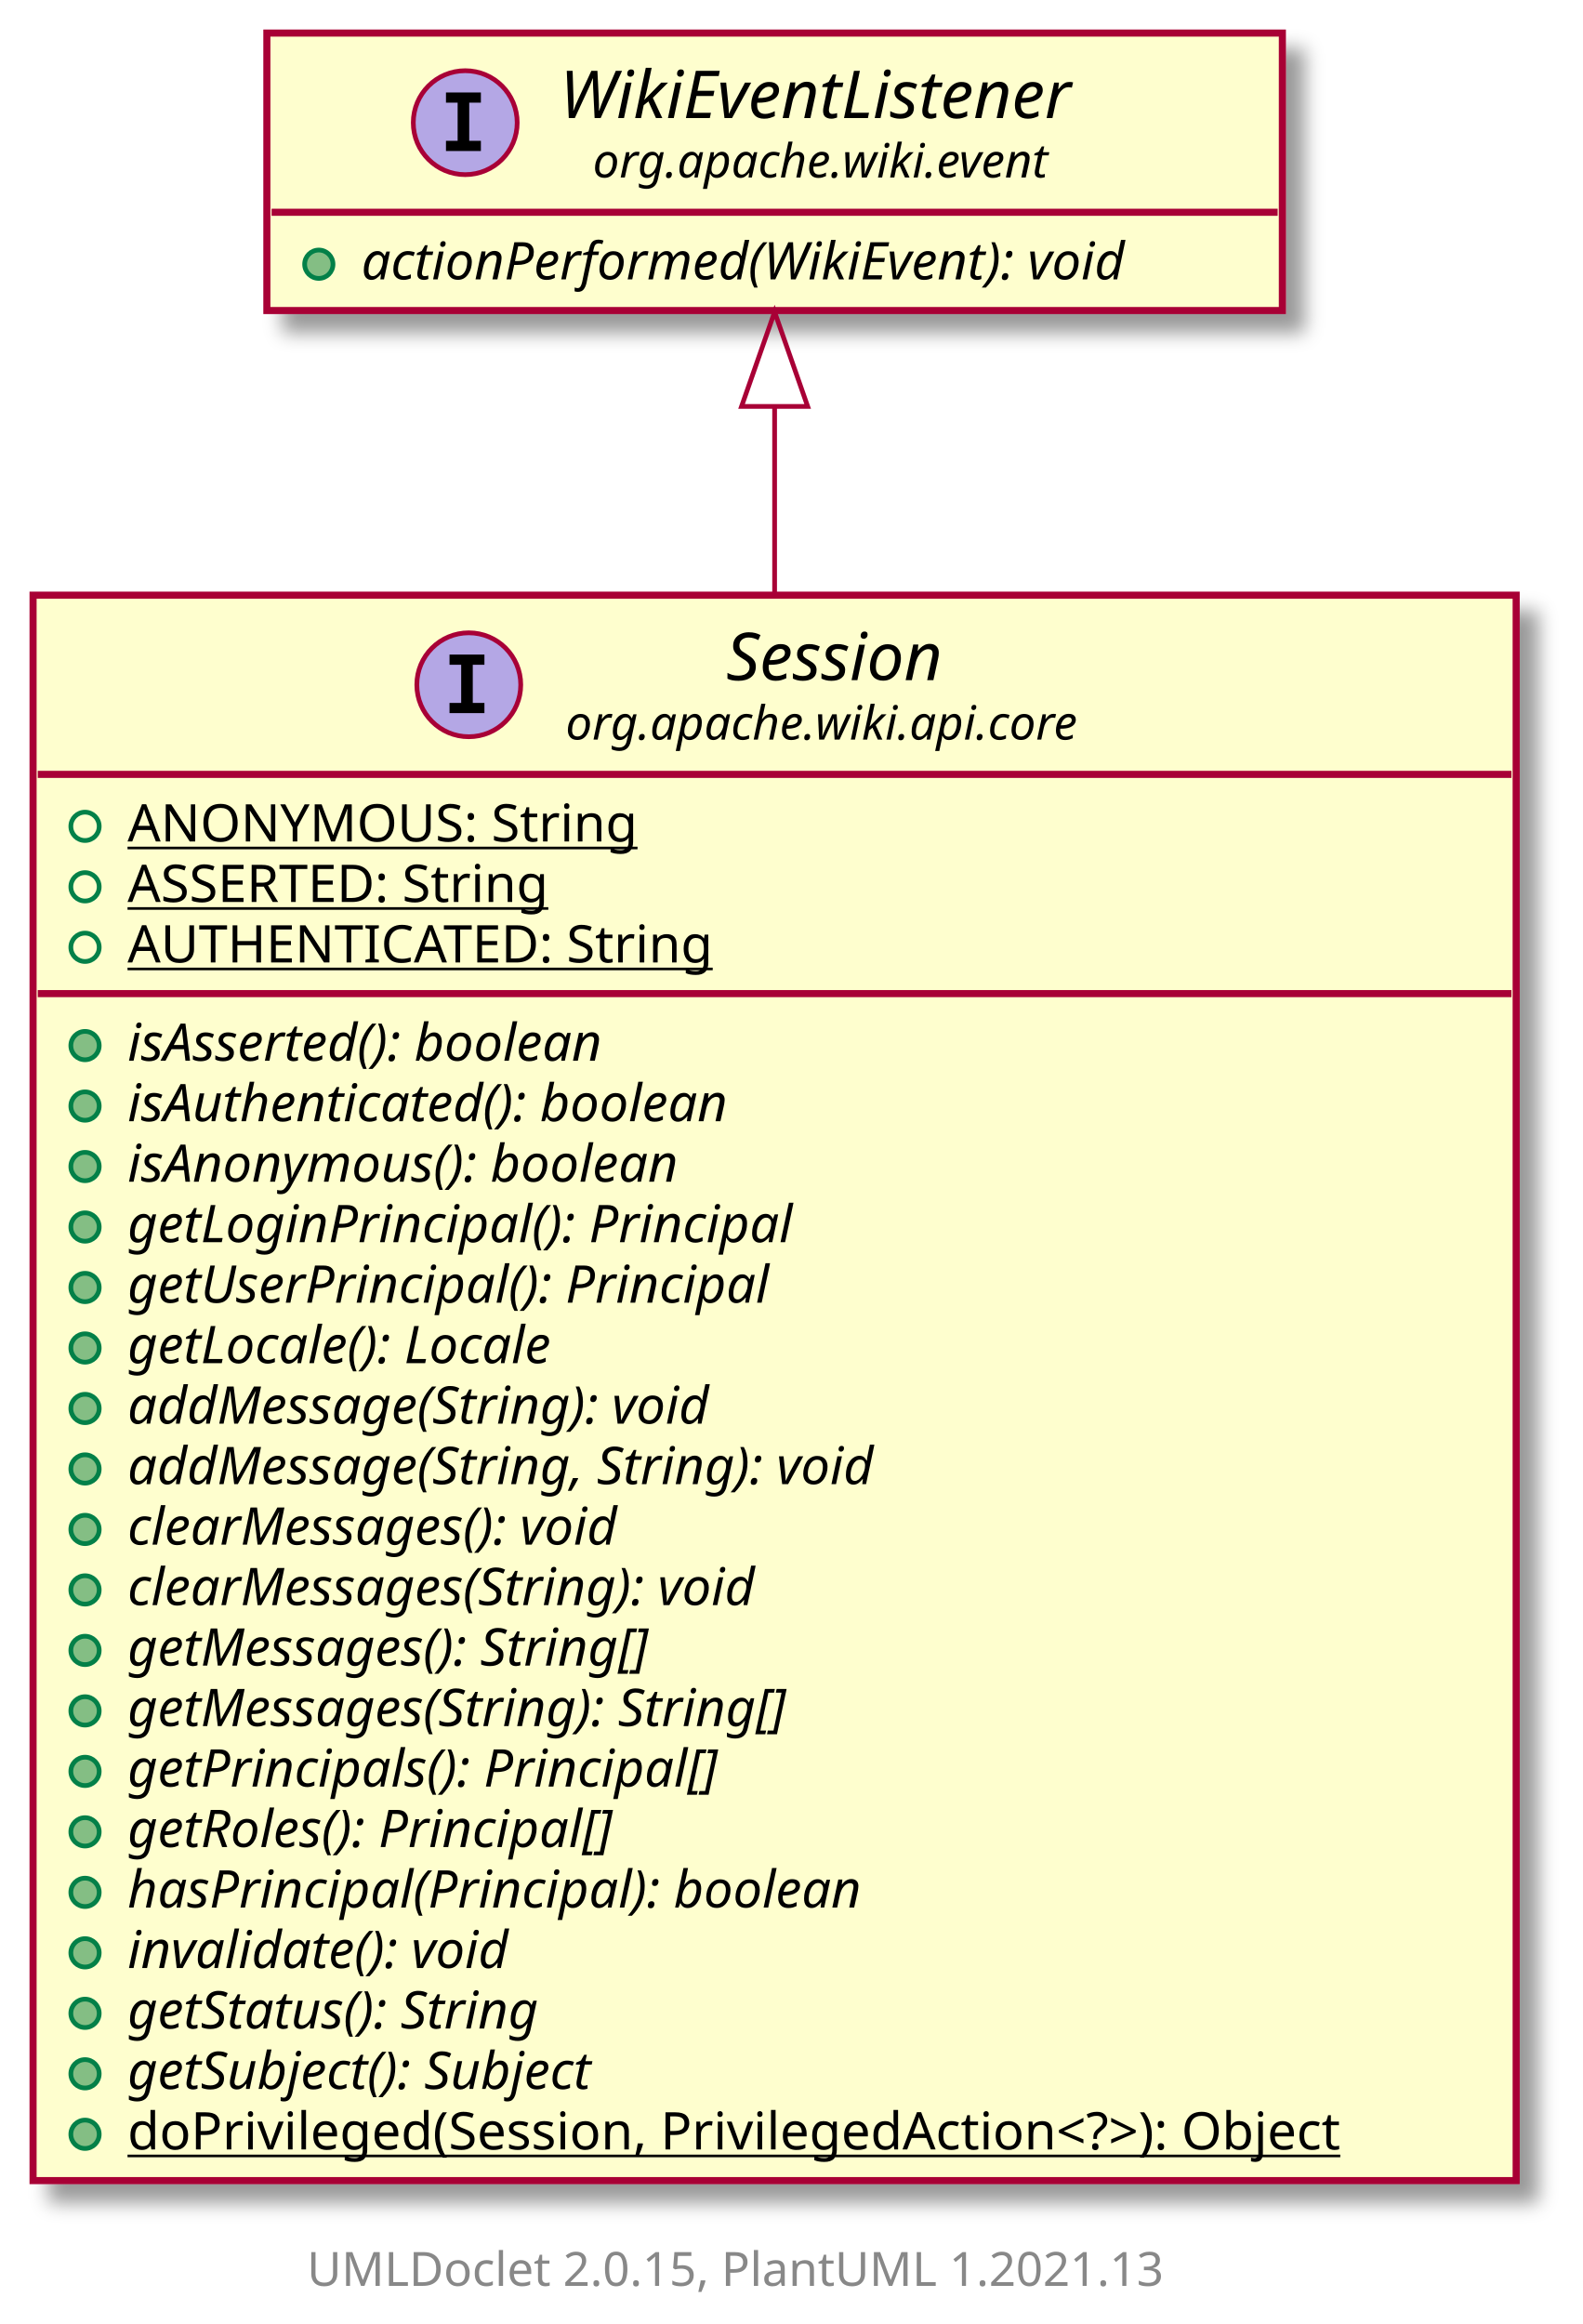
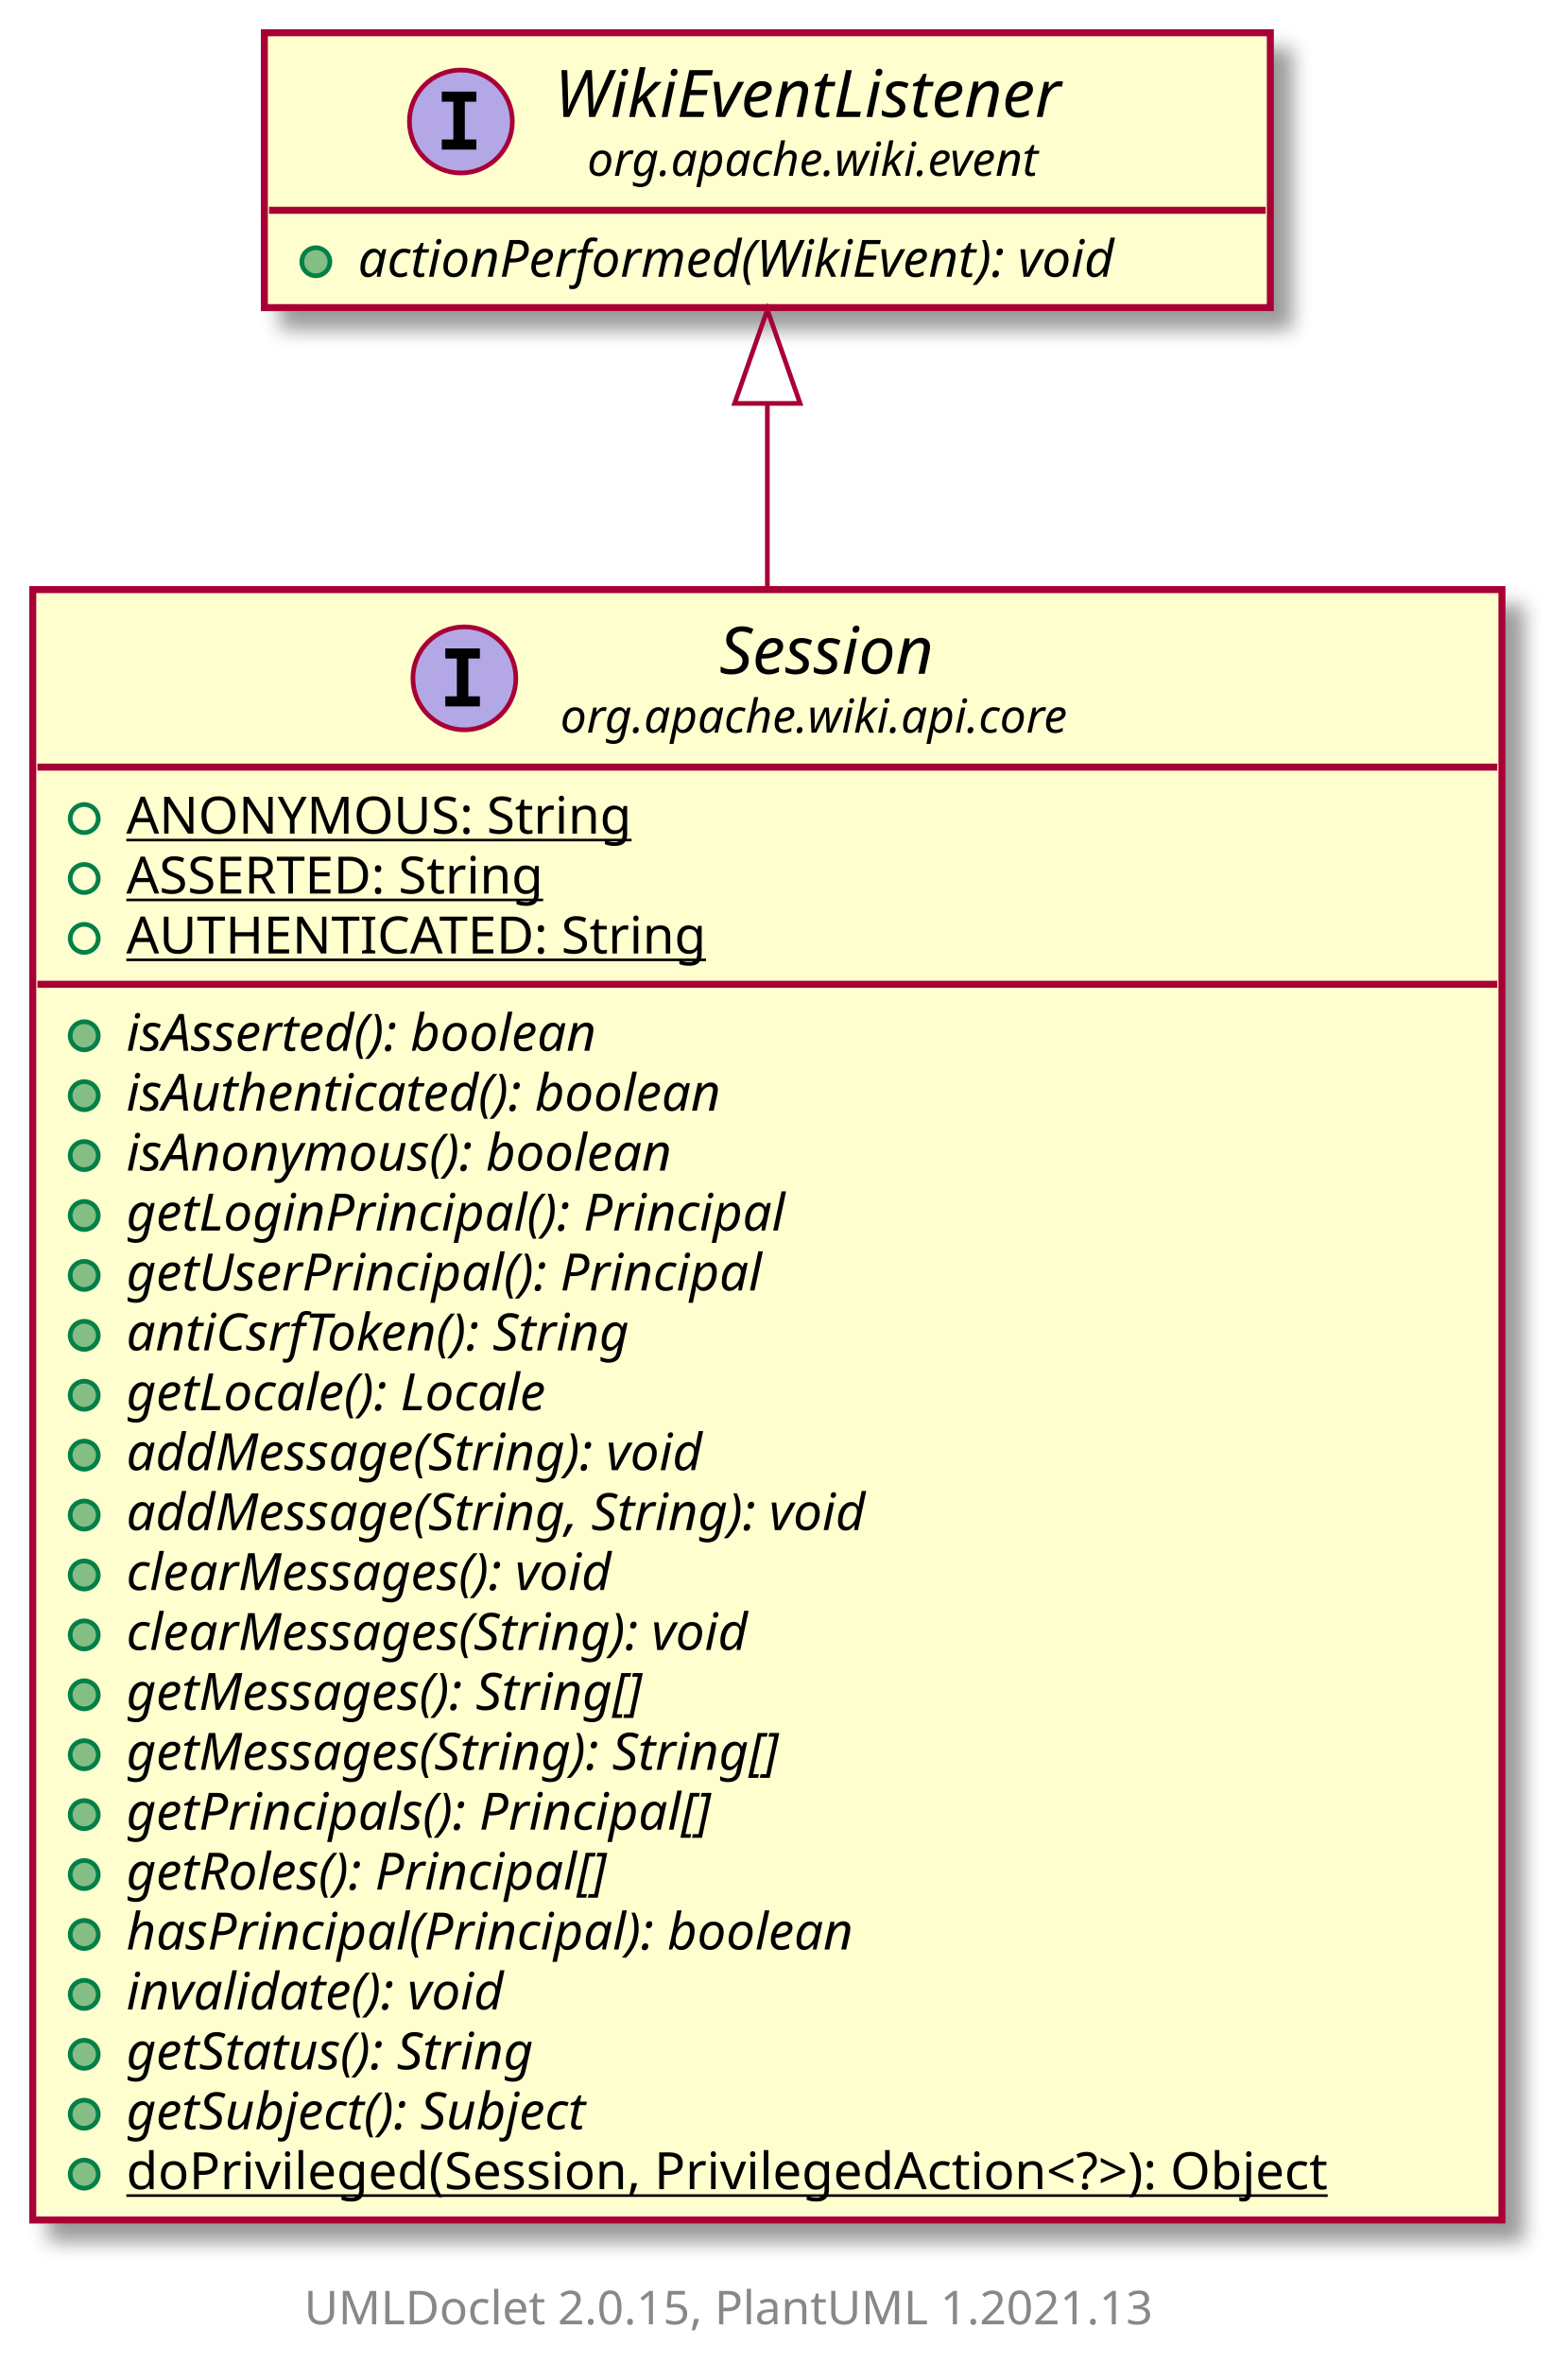
- <svg xmlns="http://www.w3.org/2000/svg" xmlns:xlink="http://www.w3.org/1999/xlink" contentScriptType="application/ecmascript" contentStyleType="text/css" height="492px" preserveAspectRatio="none" style="width:335px;height:492px;background:#FFFFFF;" version="1.1" viewBox="0 0 335 492" width="335px" zoomAndPan="magnify">
+ <svg xmlns="http://www.w3.org/2000/svg" xmlns:xlink="http://www.w3.org/1999/xlink" contentScriptType="application/ecmascript" contentStyleType="text/css" height="505px" preserveAspectRatio="none" style="width:335px;height:505px;background:#FFFFFF;" version="1.1" viewBox="0 0 335 505" width="335px" zoomAndPan="magnify">
  <defs>
-     <filter height="300%" id="fmgcx3qn5jufh" width="300%" x="-1" y="-1">
+     <filter height="300%" id="fuzwpd5kejehi" width="300%" x="-1" y="-1">
      <feGaussianBlur result="blurOut" stdDeviation="2.0" />
      <feColorMatrix in="blurOut" result="blurOut2" type="matrix" values="0 0 0 0 0 0 0 0 0 0 0 0 0 0 0 0 0 0 .4 0" />
      <feOffset dx="4.0" dy="4.0" in="blurOut2" result="blurOut3" />
      <feBlend in="SourceGraphic" in2="blurOut3" mode="normal" />
    </filter>
  </defs>
  <g>
    <a href="Session.html" target="_top" title="Session.html" xlink:actuate="onRequest" xlink:href="Session.html" xlink:show="new" xlink:title="Session.html" xlink:type="simple">
-       <rect codeLine="5" fill="#FEFECE" filter="url(#fmgcx3qn5jufh)" height="335.641" id="org.apache.wiki.api.core.Session" style="stroke:#A80036;stroke-width:1.5;" width="314" x="7" y="126" />
+       <rect codeLine="5" fill="#FEFECE" filter="url(#fuzwpd5kejehi)" height="348.445" id="org.apache.wiki.api.core.Session" style="stroke:#A80036;stroke-width:1.5;" width="314" x="7" y="126" />
      <ellipse cx="99.25" cy="144.969" fill="#B4A7E5" rx="11" ry="11" style="stroke:#A80036;stroke-width:1.0;" />
      <path d="M95.172,140.734 L95.172,138.578 L102.562,138.578 L102.562,140.734 L100.094,140.734 L100.094,148.812 L102.562,148.812 L102.562,150.969 L95.172,150.969 L95.172,148.812 L97.641,148.812 L97.641,140.734 L95.172,140.734 Z " fill="#000000" />
      <text fill="#000000" font-family="sans-serif" font-size="14" font-style="italic" lengthAdjust="spacing" textLength="53" x="153.75" y="143.995">Session</text>
      <text fill="#000000" font-family="sans-serif" font-size="10" font-style="italic" lengthAdjust="spacing" textLength="121" x="119.75" y="156.579">org.apache.wiki.api.core</text>
      <line style="stroke:#A80036;stroke-width:1.5;" x1="8" x2="320" y1="163.938" y2="163.938" />
      <ellipse cx="18" cy="174.938" rx="3" ry="3" style="stroke:#038048;stroke-width:1.0;fill:none;" />
      <text fill="#000000" font-family="sans-serif" font-size="11" lengthAdjust="spacing" text-decoration="underline" textLength="115" x="27" y="178.148">ANONYMOUS: String</text>
      <ellipse cx="18" cy="187.742" rx="3" ry="3" style="stroke:#038048;stroke-width:1.0;fill:none;" />
      <text fill="#000000" font-family="sans-serif" font-size="11" lengthAdjust="spacing" text-decoration="underline" textLength="101" x="27" y="190.953">ASSERTED: String</text>
      <ellipse cx="18" cy="200.547" rx="3" ry="3" style="stroke:#038048;stroke-width:1.0;fill:none;" />
      <text fill="#000000" font-family="sans-serif" font-size="11" lengthAdjust="spacing" text-decoration="underline" textLength="134" x="27" y="203.757">AUTHENTICATED: String</text>
      <line style="stroke:#A80036;stroke-width:1.5;" x1="8" x2="320" y1="210.352" y2="210.352" />
      <ellipse cx="18" cy="221.352" fill="#84BE84" rx="3" ry="3" style="stroke:#038048;stroke-width:1.0;" />
      <text fill="#000000" font-family="sans-serif" font-size="11" font-style="italic" lengthAdjust="spacing" textLength="120" x="27" y="224.562">isAsserted(): boolean</text>
      <ellipse cx="18" cy="234.156" fill="#84BE84" rx="3" ry="3" style="stroke:#038048;stroke-width:1.0;" />
      <text fill="#000000" font-family="sans-serif" font-size="11" font-style="italic" lengthAdjust="spacing" textLength="148" x="27" y="237.367">isAuthenticated(): boolean</text>
      <ellipse cx="18" cy="246.961" fill="#84BE84" rx="3" ry="3" style="stroke:#038048;stroke-width:1.0;" />
      <text fill="#000000" font-family="sans-serif" font-size="11" font-style="italic" lengthAdjust="spacing" textLength="137" x="27" y="250.171">isAnonymous(): boolean</text>
      <ellipse cx="18" cy="259.766" fill="#84BE84" rx="3" ry="3" style="stroke:#038048;stroke-width:1.0;" />
      <text fill="#000000" font-family="sans-serif" font-size="11" font-style="italic" lengthAdjust="spacing" textLength="160" x="27" y="262.976">getLoginPrincipal(): Principal</text>
      <ellipse cx="18" cy="272.57" fill="#84BE84" rx="3" ry="3" style="stroke:#038048;stroke-width:1.0;" />
      <text fill="#000000" font-family="sans-serif" font-size="11" font-style="italic" lengthAdjust="spacing" textLength="156" x="27" y="275.781">getUserPrincipal(): Principal</text>
      <ellipse cx="18" cy="285.375" fill="#84BE84" rx="3" ry="3" style="stroke:#038048;stroke-width:1.0;" />
-       <text fill="#000000" font-family="sans-serif" font-size="11" font-style="italic" lengthAdjust="spacing" textLength="106" x="27" y="288.585">getLocale(): Locale</text>
+       <text fill="#000000" font-family="sans-serif" font-size="11" font-style="italic" lengthAdjust="spacing" textLength="127" x="27" y="288.585">antiCsrfToken(): String</text>
      <ellipse cx="18" cy="298.18" fill="#84BE84" rx="3" ry="3" style="stroke:#038048;stroke-width:1.0;" />
-       <text fill="#000000" font-family="sans-serif" font-size="11" font-style="italic" lengthAdjust="spacing" textLength="143" x="27" y="301.39">addMessage(String): void</text>
+       <text fill="#000000" font-family="sans-serif" font-size="11" font-style="italic" lengthAdjust="spacing" textLength="106" x="27" y="301.39">getLocale(): Locale</text>
      <ellipse cx="18" cy="310.984" fill="#84BE84" rx="3" ry="3" style="stroke:#038048;stroke-width:1.0;" />
-       <text fill="#000000" font-family="sans-serif" font-size="11" font-style="italic" lengthAdjust="spacing" textLength="184" x="27" y="314.195">addMessage(String, String): void</text>
+       <text fill="#000000" font-family="sans-serif" font-size="11" font-style="italic" lengthAdjust="spacing" textLength="143" x="27" y="314.195">addMessage(String): void</text>
      <ellipse cx="18" cy="323.789" fill="#84BE84" rx="3" ry="3" style="stroke:#038048;stroke-width:1.0;" />
-       <text fill="#000000" font-family="sans-serif" font-size="11" font-style="italic" lengthAdjust="spacing" textLength="123" x="27" y="327">clearMessages(): void</text>
+       <text fill="#000000" font-family="sans-serif" font-size="11" font-style="italic" lengthAdjust="spacing" textLength="184" x="27" y="327">addMessage(String, String): void</text>
      <ellipse cx="18" cy="336.594" fill="#84BE84" rx="3" ry="3" style="stroke:#038048;stroke-width:1.0;" />
-       <text fill="#000000" font-family="sans-serif" font-size="11" font-style="italic" lengthAdjust="spacing" textLength="156" x="27" y="339.804">clearMessages(String): void</text>
+       <text fill="#000000" font-family="sans-serif" font-size="11" font-style="italic" lengthAdjust="spacing" textLength="123" x="27" y="339.804">clearMessages(): void</text>
      <ellipse cx="18" cy="349.398" fill="#84BE84" rx="3" ry="3" style="stroke:#038048;stroke-width:1.0;" />
-       <text fill="#000000" font-family="sans-serif" font-size="11" font-style="italic" lengthAdjust="spacing" textLength="130" x="27" y="352.609">getMessages(): String[]</text>
+       <text fill="#000000" font-family="sans-serif" font-size="11" font-style="italic" lengthAdjust="spacing" textLength="156" x="27" y="352.609">clearMessages(String): void</text>
      <ellipse cx="18" cy="362.203" fill="#84BE84" rx="3" ry="3" style="stroke:#038048;stroke-width:1.0;" />
-       <text fill="#000000" font-family="sans-serif" font-size="11" font-style="italic" lengthAdjust="spacing" textLength="163" x="27" y="365.414">getMessages(String): String[]</text>
+       <text fill="#000000" font-family="sans-serif" font-size="11" font-style="italic" lengthAdjust="spacing" textLength="130" x="27" y="365.414">getMessages(): String[]</text>
      <ellipse cx="18" cy="375.008" fill="#84BE84" rx="3" ry="3" style="stroke:#038048;stroke-width:1.0;" />
-       <text fill="#000000" font-family="sans-serif" font-size="11" font-style="italic" lengthAdjust="spacing" textLength="144" x="27" y="378.218">getPrincipals(): Principal[]</text>
+       <text fill="#000000" font-family="sans-serif" font-size="11" font-style="italic" lengthAdjust="spacing" textLength="163" x="27" y="378.218">getMessages(String): String[]</text>
      <ellipse cx="18" cy="387.812" fill="#84BE84" rx="3" ry="3" style="stroke:#038048;stroke-width:1.0;" />
-       <text fill="#000000" font-family="sans-serif" font-size="11" font-style="italic" lengthAdjust="spacing" textLength="121" x="27" y="391.023">getRoles(): Principal[]</text>
+       <text fill="#000000" font-family="sans-serif" font-size="11" font-style="italic" lengthAdjust="spacing" textLength="144" x="27" y="391.023">getPrincipals(): Principal[]</text>
      <ellipse cx="18" cy="400.617" fill="#84BE84" rx="3" ry="3" style="stroke:#038048;stroke-width:1.0;" />
-       <text fill="#000000" font-family="sans-serif" font-size="11" font-style="italic" lengthAdjust="spacing" textLength="177" x="27" y="403.828">hasPrincipal(Principal): boolean</text>
+       <text fill="#000000" font-family="sans-serif" font-size="11" font-style="italic" lengthAdjust="spacing" textLength="121" x="27" y="403.828">getRoles(): Principal[]</text>
      <ellipse cx="18" cy="413.422" fill="#84BE84" rx="3" ry="3" style="stroke:#038048;stroke-width:1.0;" />
-       <text fill="#000000" font-family="sans-serif" font-size="11" font-style="italic" lengthAdjust="spacing" textLength="95" x="27" y="416.632">invalidate(): void</text>
+       <text fill="#000000" font-family="sans-serif" font-size="11" font-style="italic" lengthAdjust="spacing" textLength="177" x="27" y="416.632">hasPrincipal(Principal): boolean</text>
      <ellipse cx="18" cy="426.227" fill="#84BE84" rx="3" ry="3" style="stroke:#038048;stroke-width:1.0;" />
-       <text fill="#000000" font-family="sans-serif" font-size="11" font-style="italic" lengthAdjust="spacing" textLength="102" x="27" y="429.437">getStatus(): String</text>
+       <text fill="#000000" font-family="sans-serif" font-size="11" font-style="italic" lengthAdjust="spacing" textLength="95" x="27" y="429.437">invalidate(): void</text>
      <ellipse cx="18" cy="439.031" fill="#84BE84" rx="3" ry="3" style="stroke:#038048;stroke-width:1.0;" />
-       <text fill="#000000" font-family="sans-serif" font-size="11" font-style="italic" lengthAdjust="spacing" textLength="116" x="27" y="442.242">getSubject(): Subject</text>
+       <text fill="#000000" font-family="sans-serif" font-size="11" font-style="italic" lengthAdjust="spacing" textLength="102" x="27" y="442.242">getStatus(): String</text>
      <ellipse cx="18" cy="451.836" fill="#84BE84" rx="3" ry="3" style="stroke:#038048;stroke-width:1.0;" />
-       <text fill="#000000" font-family="sans-serif" font-size="11" lengthAdjust="spacing" text-decoration="underline" textLength="288" x="27" y="455.046">doPrivileged(Session, PrivilegedAction&lt;?&gt;): Object</text>
+       <text fill="#000000" font-family="sans-serif" font-size="11" font-style="italic" lengthAdjust="spacing" textLength="116" x="27" y="455.046">getSubject(): Subject</text>
+       <ellipse cx="18" cy="464.641" fill="#84BE84" rx="3" ry="3" style="stroke:#038048;stroke-width:1.0;" />
+       <text fill="#000000" font-family="sans-serif" font-size="11" lengthAdjust="spacing" text-decoration="underline" textLength="288" x="27" y="467.851">doPrivileged(Session, PrivilegedAction&lt;?&gt;): Object</text>
    </a>
    <a href="../../event/WikiEventListener.html" target="_top" title="../../event/WikiEventListener.html" xlink:actuate="onRequest" xlink:href="../../event/WikiEventListener.html" xlink:show="new" xlink:title="../../event/WikiEventListener.html" xlink:type="simple">
-       <rect codeLine="30" fill="#FEFECE" filter="url(#fmgcx3qn5jufh)" height="58.742" id="org.apache.wiki.event.WikiEventListener" style="stroke:#A80036;stroke-width:1.5;" width="215" x="56.5" y="7" />
+       <rect codeLine="31" fill="#FEFECE" filter="url(#fuzwpd5kejehi)" height="58.742" id="org.apache.wiki.event.WikiEventListener" style="stroke:#A80036;stroke-width:1.5;" width="215" x="56.5" y="7" />
      <ellipse cx="98.5" cy="25.969" fill="#B4A7E5" rx="11" ry="11" style="stroke:#A80036;stroke-width:1.0;" />
      <path d="M94.422,21.734 L94.422,19.578 L101.812,19.578 L101.812,21.734 L99.344,21.734 L99.344,29.812 L101.812,29.812 L101.812,31.969 L94.422,31.969 L94.422,29.812 L96.891,29.812 L96.891,21.734 L94.422,21.734 Z " fill="#000000" />
      <text fill="#000000" font-family="sans-serif" font-size="14" font-style="italic" lengthAdjust="spacing" textLength="123" x="118.5" y="24.995">WikiEventListener</text>
      <text fill="#000000" font-family="sans-serif" font-size="10" font-style="italic" lengthAdjust="spacing" textLength="109" x="125.5" y="37.579">org.apache.wiki.event</text>
      <line style="stroke:#A80036;stroke-width:1.5;" x1="57.5" x2="270.5" y1="44.938" y2="44.938" />
      <ellipse cx="67.5" cy="55.938" fill="#84BE84" rx="3" ry="3" style="stroke:#038048;stroke-width:1.0;" />
      <text fill="#000000" font-family="sans-serif" font-size="11" font-style="italic" lengthAdjust="spacing" textLength="189" x="76.5" y="59.148">actionPerformed(WikiEvent): void</text>
    </a>
-     <path codeLine="34" d="M164,86.392 C164,98.344 164,111.771 164,125.898 " fill="none" id="org.apache.wiki.event.WikiEventListener-backto-org.apache.wiki.api.core.Session" style="stroke:#A80036;stroke-width:1.0;" />
-     <polygon fill="none" points="157,86.039,164,66.038,171,86.038,157,86.039" style="stroke:#A80036;stroke-width:1.0;" />
-     <text fill="#888888" font-family="sans-serif" font-size="10" lengthAdjust="spacing" textLength="192" x="65" y="483.923">UMLDoclet 2.0.15, PlantUML 1.2021.13</text>
+     <path codeLine="35" d="M164,86.516 C164,98.438 164,111.836 164,125.959 " fill="none" id="org.apache.wiki.event.WikiEventListener-backto-org.apache.wiki.api.core.Session" style="stroke:#A80036;stroke-width:1.0;" />
+     <polygon fill="none" points="157,86.215,164,66.215,171,86.215,157,86.215" style="stroke:#A80036;stroke-width:1.0;" />
+     <text fill="#888888" font-family="sans-serif" font-size="10" lengthAdjust="spacing" textLength="192" x="65" y="496.728">UMLDoclet 2.0.15, PlantUML 1.2021.13</text>
  </g>
</svg>
